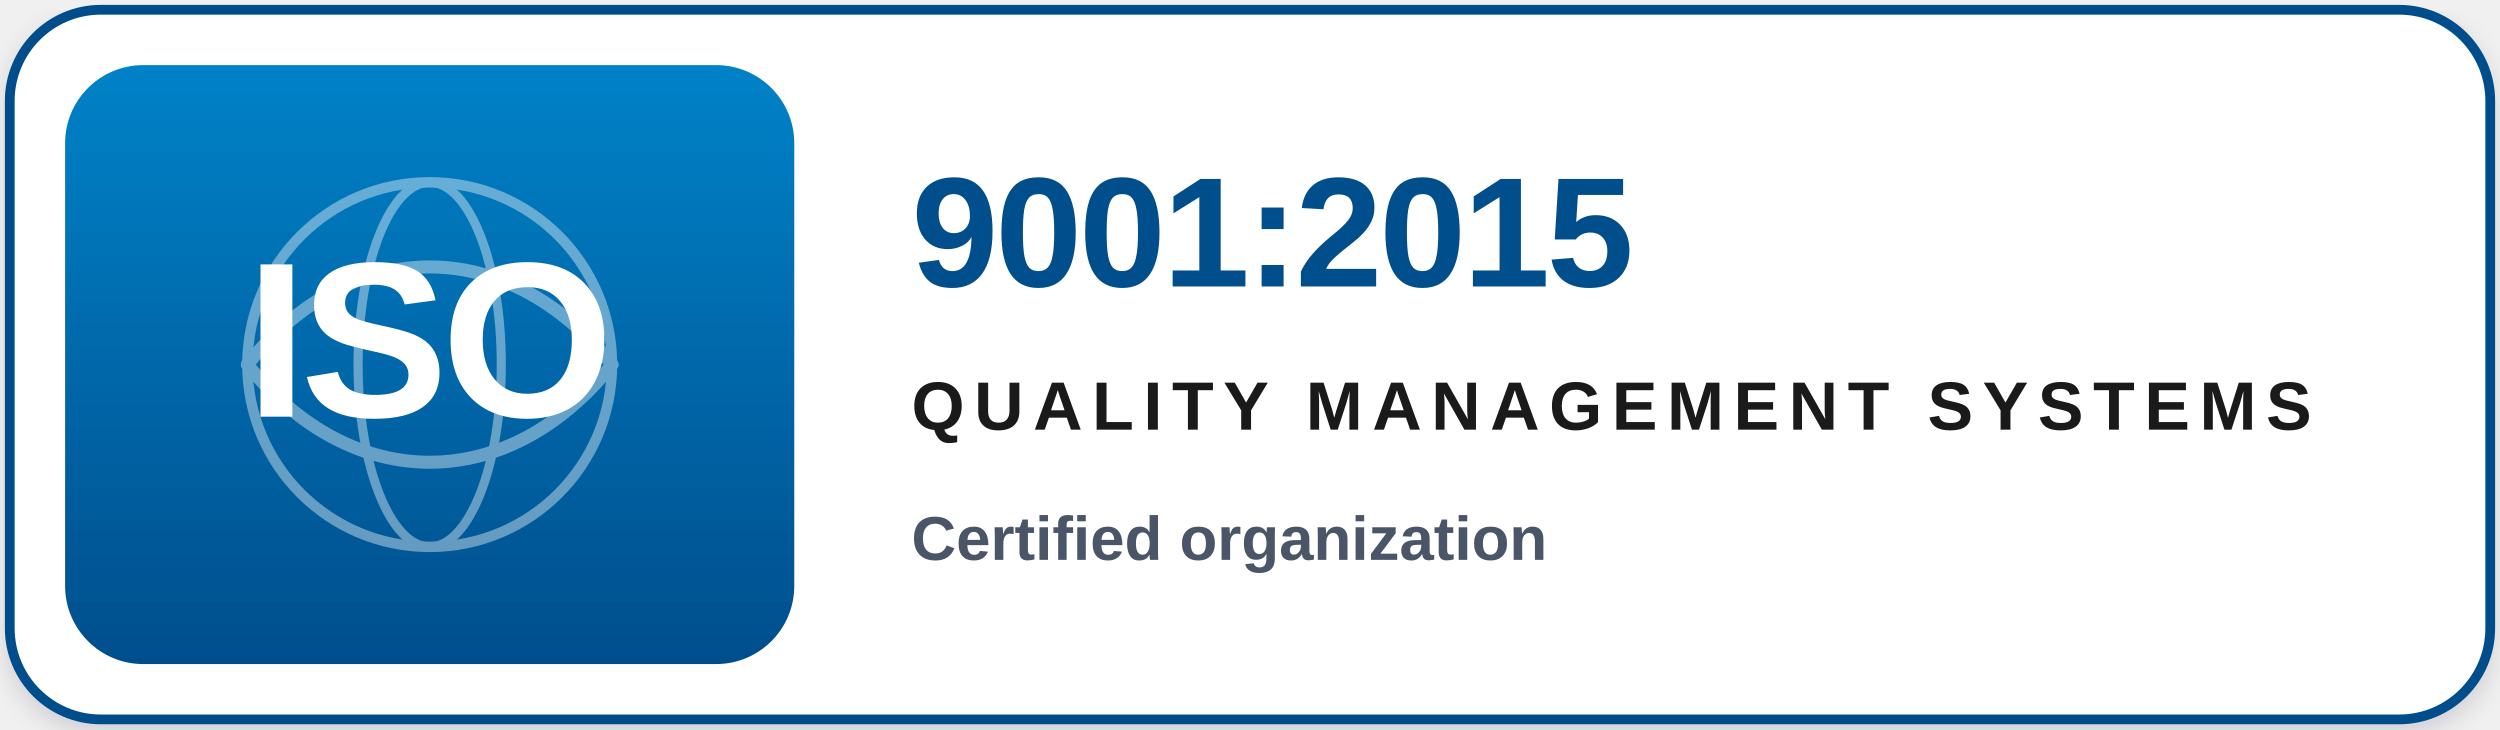
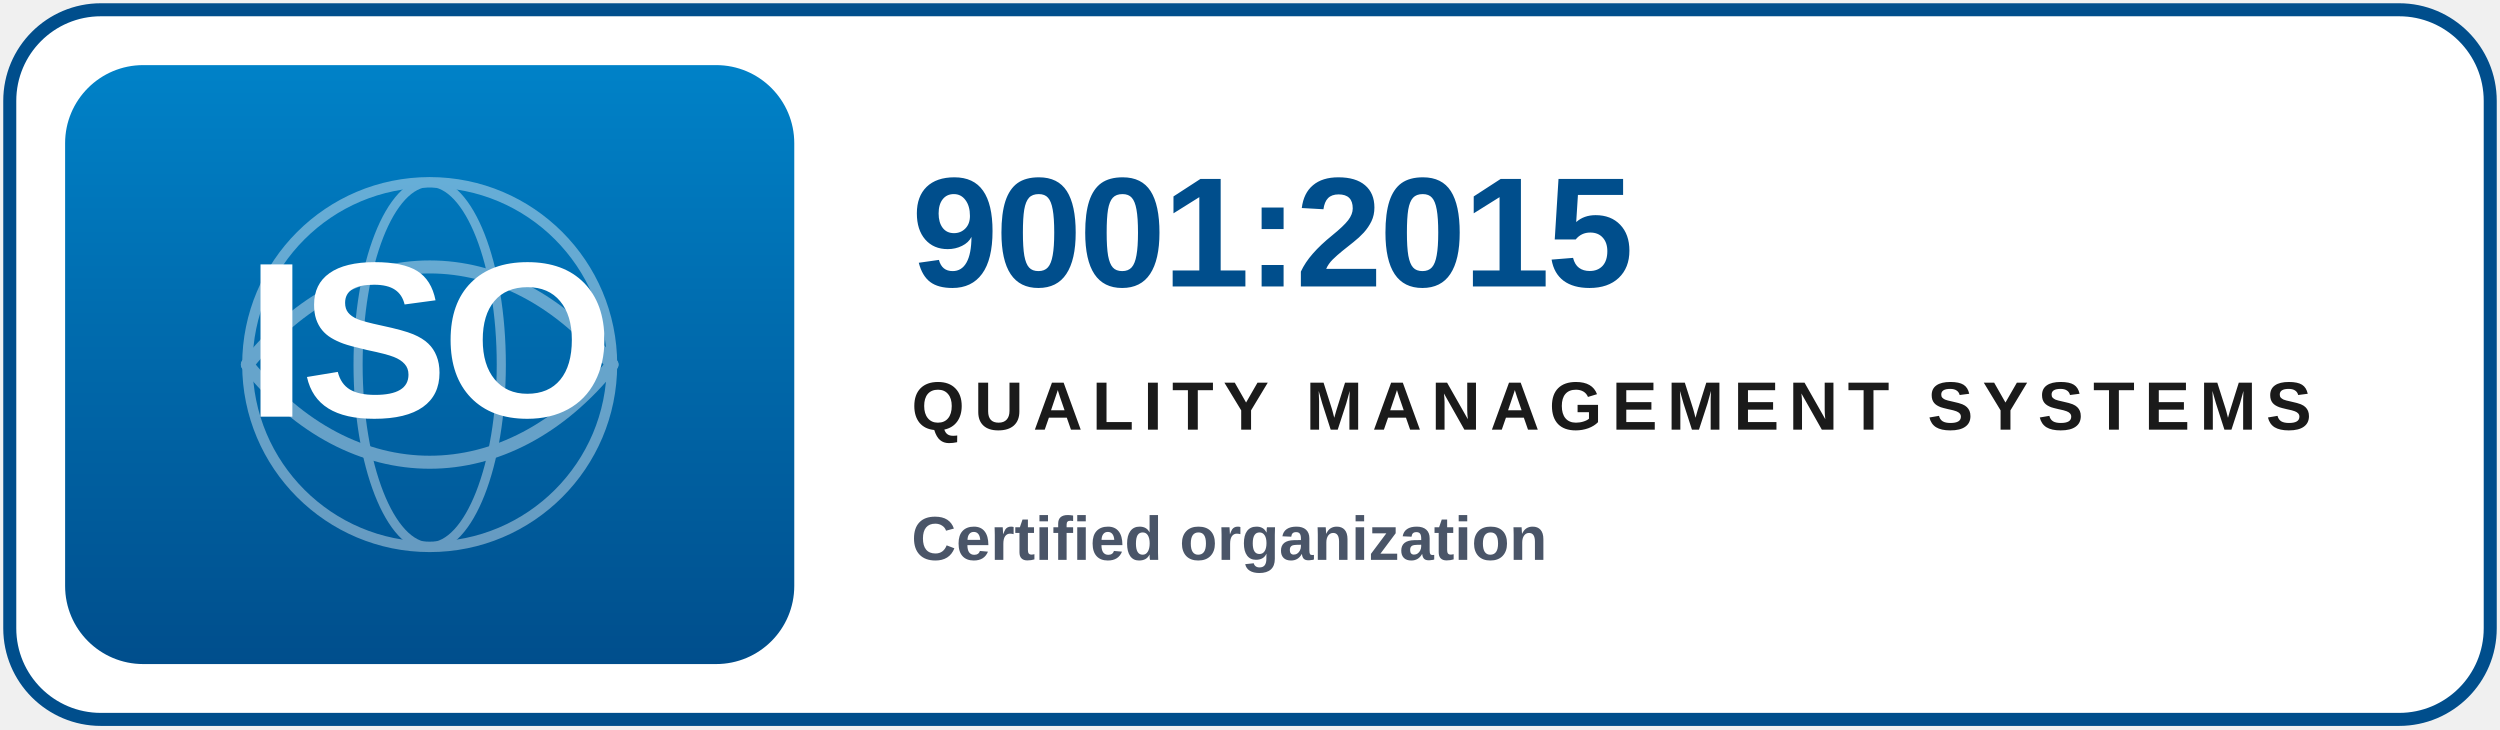
- <svg xmlns="http://www.w3.org/2000/svg" viewBox="0 0 384 112" role="img" aria-labelledby="isoMarkTitle isoMarkDesc">
+ <svg xmlns="http://www.w3.org/2000/svg" viewBox="0 0 384 112" role="img" aria-labelledby="isoMarkTitle isoMarkDesc" width="384" height="112">
  <defs>
-     <linearGradient id="isoPanelBlue" x1="0" y1="0" x2="0" y2="1">
+     <linearGradient id="cciQmsBlueGrad" x1="0" y1="0" x2="0" y2="1">
      <stop offset="0%" stop-color="#0082c8" />
      <stop offset="100%" stop-color="#004e8c" />
    </linearGradient>
-     <filter id="isoBadgeShadow" x="-5%" y="-5%" width="110%" height="110%">
-       <feDropShadow dx="0" dy="1.5" stdDeviation="1.8" flood-color="#0c1929" flood-opacity="0.14" />
-     </filter>
  </defs>
-   <g filter="url(#isoBadgeShadow)">
-     <rect x="1.5" y="1.5" width="381" height="109" rx="14" fill="#ffffff" stroke="#004e8c" stroke-width="1.5" />
-     <rect x="10" y="10" width="112" height="92" rx="12" fill="url(#isoPanelBlue)" />
-   </g>
+   <rect x="1.5" y="1.5" width="381" height="109" rx="14" fill="#ffffff" stroke="#004e8c" stroke-width="2" />
+   <rect x="10" y="10" width="112" height="92" rx="12" fill="url(#cciQmsBlueGrad)" />
  <g transform="translate(66,56)" fill="none" stroke="#ffffff" stroke-linecap="round" opacity="0.4" aria-hidden="true">
    <circle cx="0" cy="0" r="28" stroke-width="1.6" />
    <path d="M -28 0 C -12 -20 12 -20 28 0" stroke-width="2" />
    <path d="M -28 0 C -12 20 12 20 28 0" stroke-width="2" />
    <ellipse cx="0" cy="0" rx="11" ry="28" stroke-width="1.4" />
  </g>
  <text x="66" y="64" text-anchor="middle" fill="#ffffff" font-family="Arial Black, Arial, Helvetica, sans-serif" font-size="34" font-weight="900" letter-spacing="-0.03em">ISO</text>
  <text x="140" y="44" fill="#004e8c" font-family="Arial, Helvetica, sans-serif" font-size="24" font-weight="700" letter-spacing="-0.02em">9001:2015</text>
  <text x="140" y="66" fill="#1a1a1a" font-family="Arial, Helvetica, sans-serif" font-size="10.5" font-weight="700" letter-spacing="0.14em">QUALITY MANAGEMENT SYSTEMS</text>
  <text x="140" y="86" fill="#4a5568" font-family="Arial, Helvetica, sans-serif" font-size="9.5" font-weight="600">Certified organization</text>
</svg>
